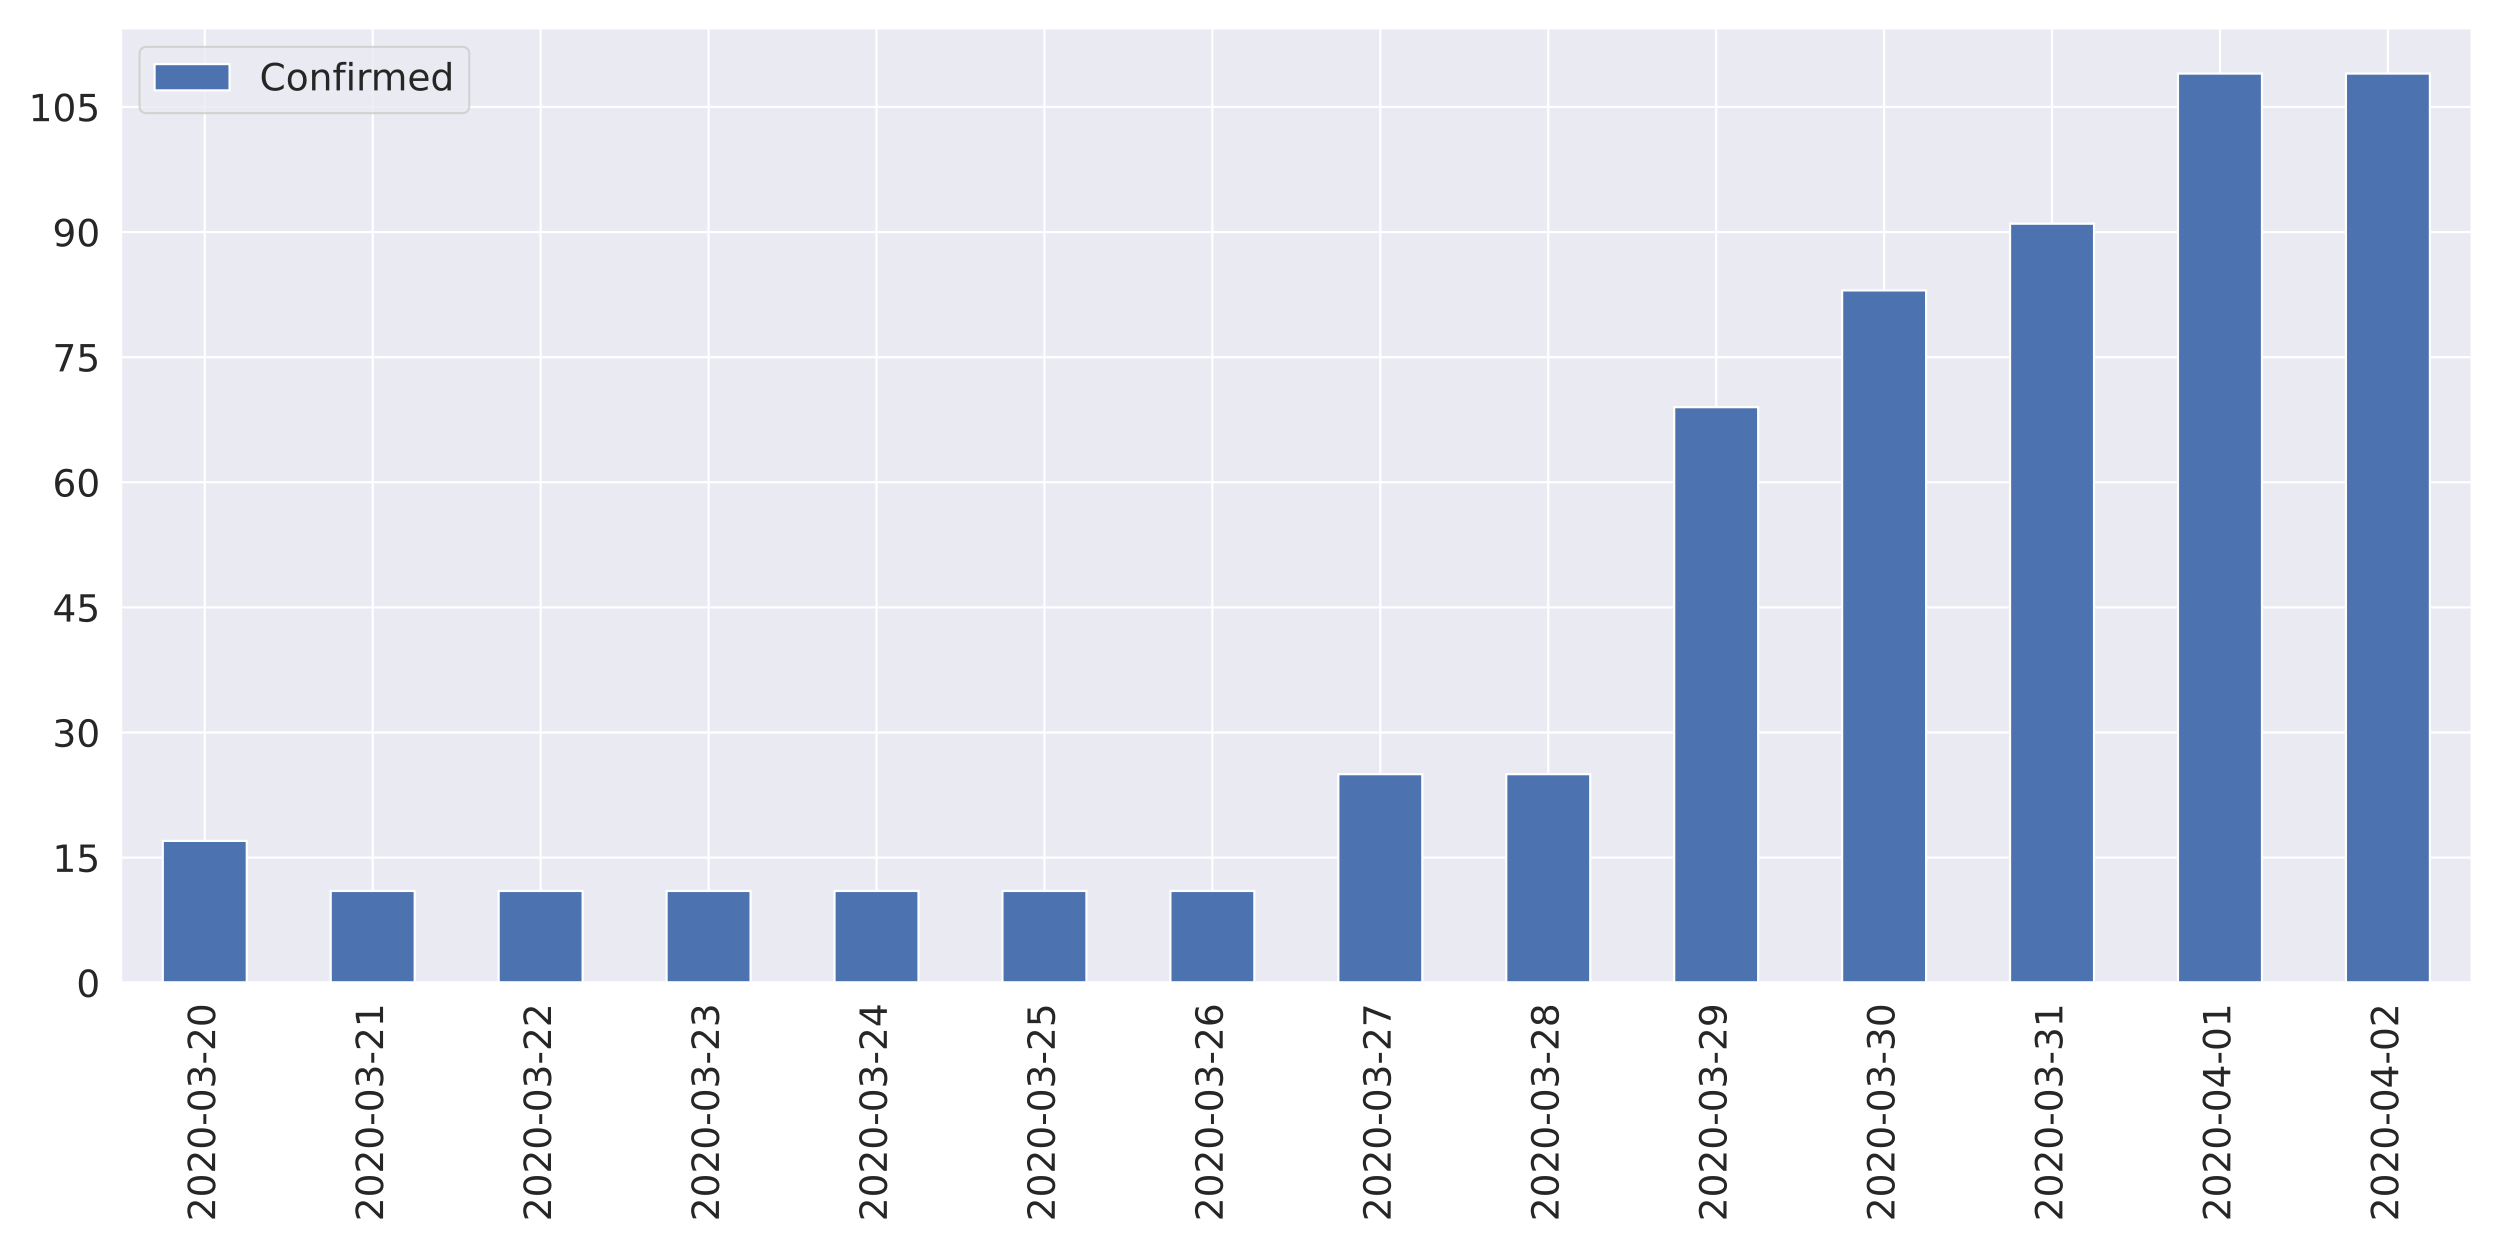
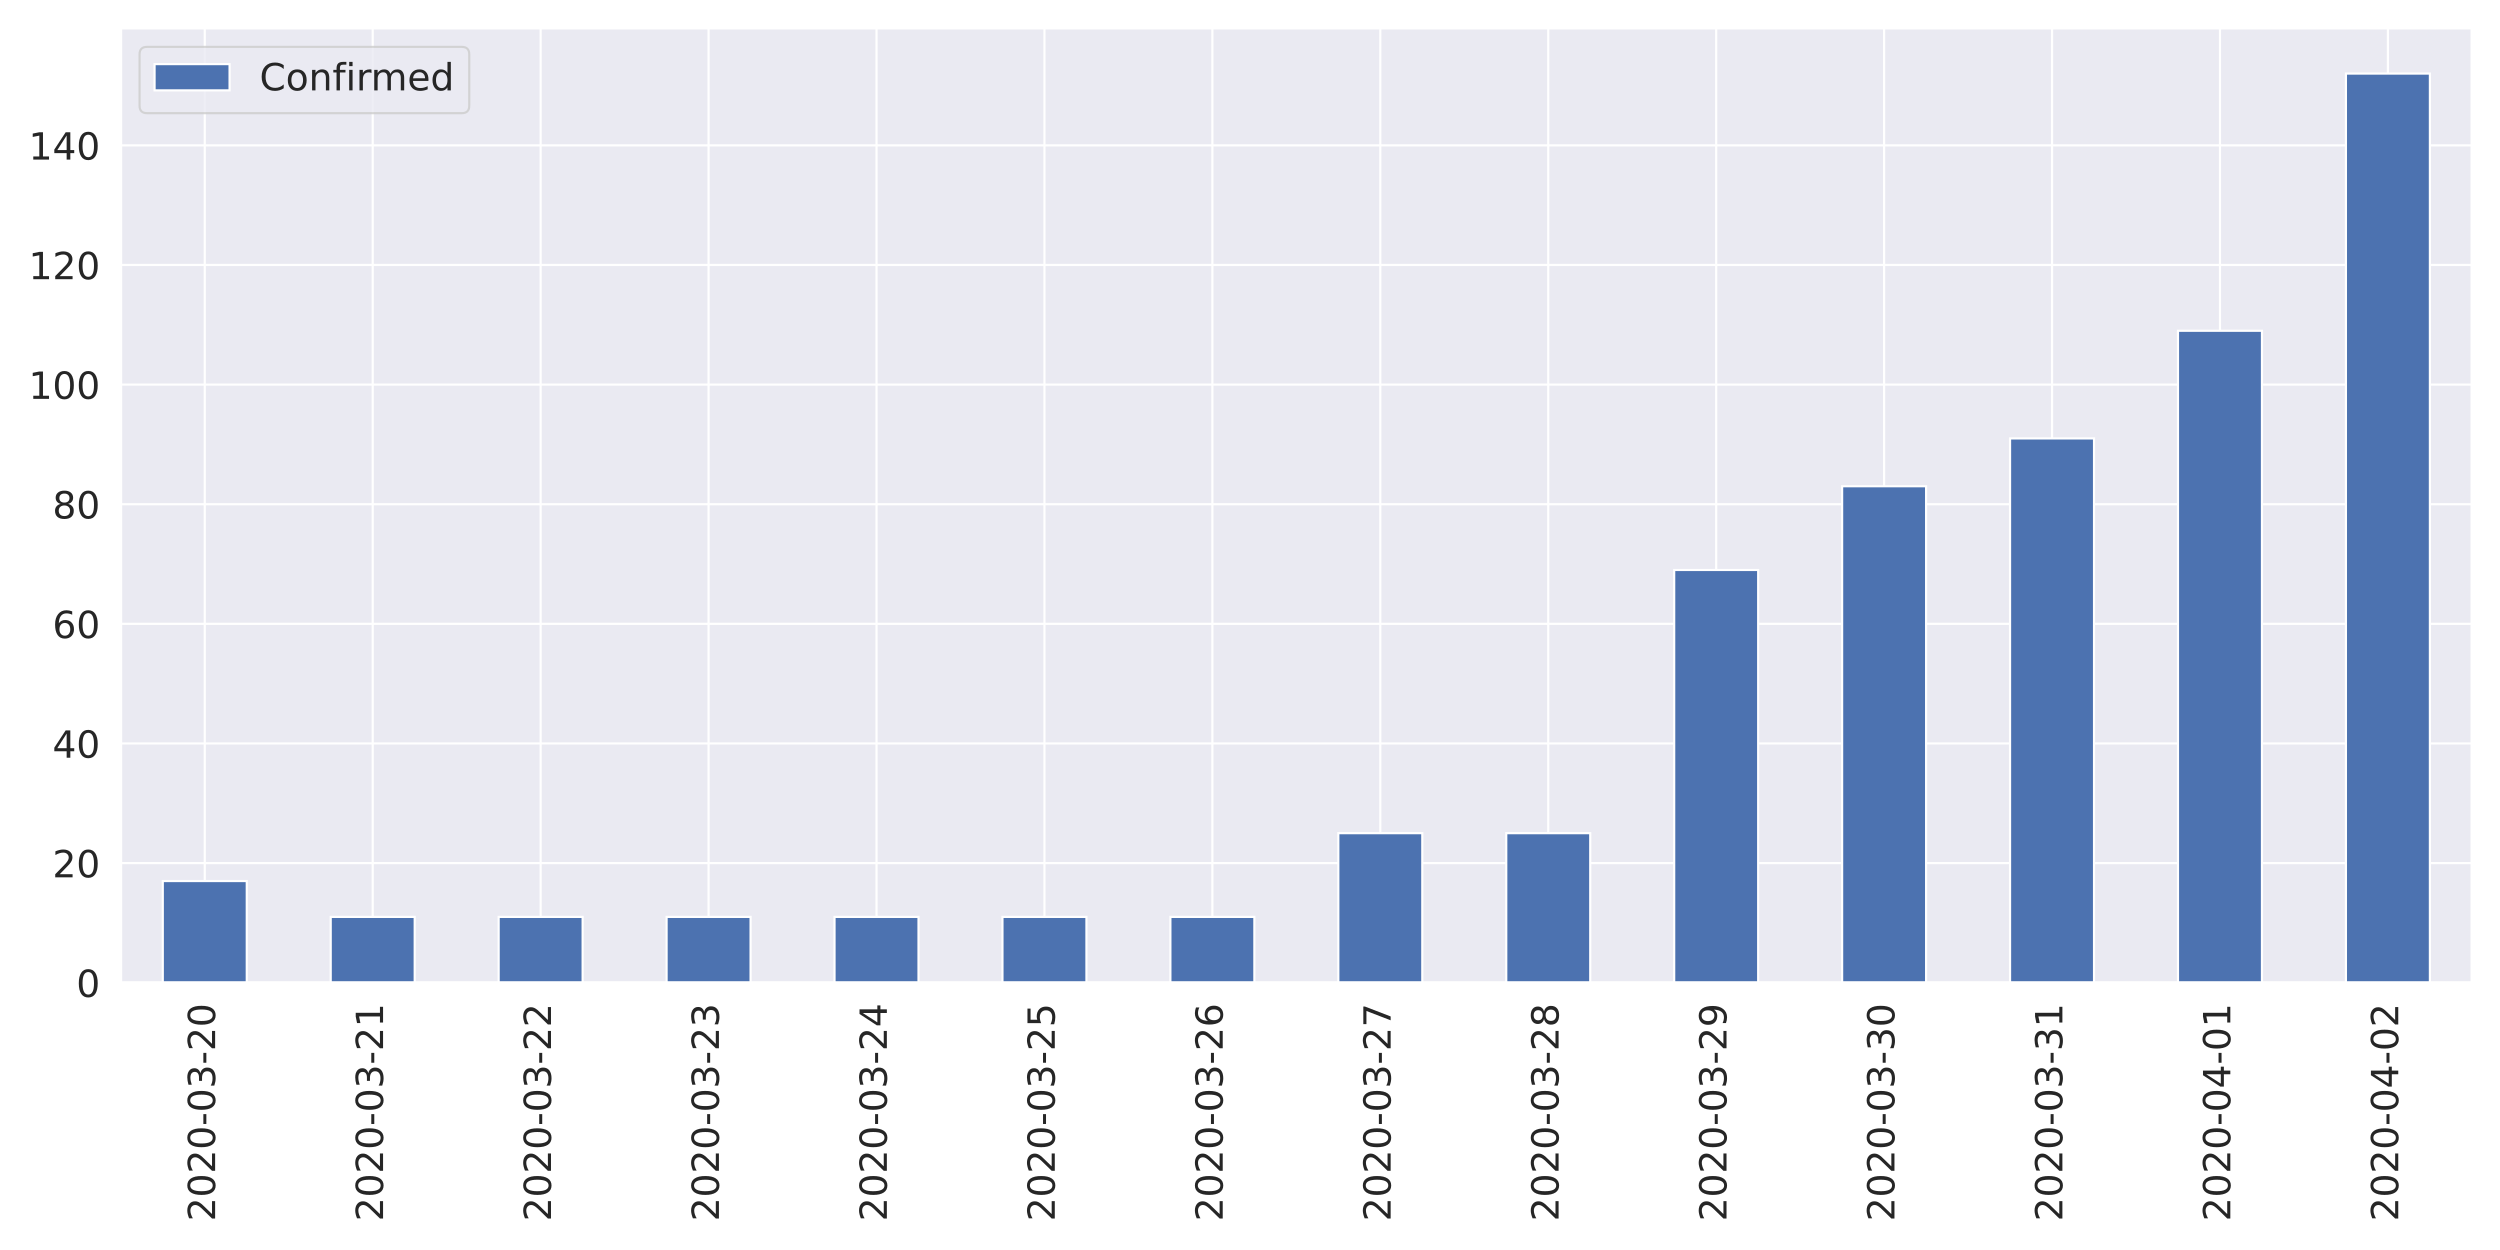
<svg xmlns="http://www.w3.org/2000/svg" xmlns:xlink="http://www.w3.org/1999/xlink" height="576pt" version="1.1" viewBox="0 0 1152 576" width="1152pt">
  <defs>
    <style type="text/css">
*{stroke-linecap:butt;stroke-linejoin:round;}
  </style>
  </defs>
  <g id="figure_1">
    <g id="patch_1">
      <path d="M 0 576  L 1152 576  L 1152 0  L 0 0  z " style="fill:#ffffff;" />
    </g>
    <g id="axes_1">
      <g id="patch_2">
        <path d="M 55.67 452.83  L 1139.04 452.83  L 1139.04 12.96  L 55.67 12.96  z " style="fill:#eaeaf2;" />
      </g>
      <g id="matplotlib.axis_1">
        <g id="xtick_1">
          <g id="line2d_1">
            <path clip-path="url(#p32ae984a57)" d="M 94.362 452.83  L 94.362 12.96  " style="fill:none;stroke:#ffffff;stroke-linecap:round;" />
          </g>
          <g id="text_1">
            <defs>
              <path d="M 19.188 8.297  L 53.609 8.297  L 53.609 0  L 7.328 0  L 7.328 8.297  Q 12.938 14.109 22.625 23.891  Q 32.328 33.688 34.812 36.531  Q 39.547 41.844 41.422 45.531  Q 43.312 49.219 43.312 52.781  Q 43.312 58.594 39.234 62.25  Q 35.156 65.922 28.609 65.922  Q 23.969 65.922 18.812 64.312  Q 13.672 62.703 7.812 59.422  L 7.812 69.391  Q 13.766 71.781 18.938 73  Q 24.125 74.219 28.422 74.219  Q 39.75 74.219 46.484 68.547  Q 53.219 62.891 53.219 53.422  Q 53.219 48.922 51.531 44.891  Q 49.859 40.875 45.406 35.406  Q 44.188 33.984 37.641 27.219  Q 31.109 20.453 19.188 8.297  z " id="DejaVuSans-50" />
              <path d="M 31.781 66.406  Q 24.172 66.406 20.328 58.906  Q 16.5 51.422 16.5 36.375  Q 16.5 21.391 20.328 13.891  Q 24.172 6.391 31.781 6.391  Q 39.453 6.391 43.281 13.891  Q 47.125 21.391 47.125 36.375  Q 47.125 51.422 43.281 58.906  Q 39.453 66.406 31.781 66.406  z M 31.781 74.219  Q 44.047 74.219 50.516 64.516  Q 56.984 54.828 56.984 36.375  Q 56.984 17.969 50.516 8.266  Q 44.047 -1.422 31.781 -1.422  Q 19.531 -1.422 13.062 8.266  Q 6.594 17.969 6.594 36.375  Q 6.594 54.828 13.062 64.516  Q 19.531 74.219 31.781 74.219  z " id="DejaVuSans-48" />
              <path d="M 4.891 31.391  L 31.203 31.391  L 31.203 23.391  L 4.891 23.391  z " id="DejaVuSans-45" />
              <path d="M 40.578 39.312  Q 47.656 37.797 51.625 33  Q 55.609 28.219 55.609 21.188  Q 55.609 10.406 48.188 4.484  Q 40.766 -1.422 27.094 -1.422  Q 22.516 -1.422 17.656 -0.516  Q 12.797 0.391 7.625 2.203  L 7.625 11.719  Q 11.719 9.328 16.594 8.109  Q 21.484 6.891 26.812 6.891  Q 36.078 6.891 40.938 10.547  Q 45.797 14.203 45.797 21.188  Q 45.797 27.641 41.281 31.266  Q 36.766 34.906 28.719 34.906  L 20.219 34.906  L 20.219 43.016  L 29.109 43.016  Q 36.375 43.016 40.234 45.922  Q 44.094 48.828 44.094 54.297  Q 44.094 59.906 40.109 62.906  Q 36.141 65.922 28.719 65.922  Q 24.656 65.922 20.016 65.031  Q 15.375 64.156 9.812 62.312  L 9.812 71.094  Q 15.438 72.656 20.344 73.438  Q 25.25 74.219 29.594 74.219  Q 40.828 74.219 47.359 69.109  Q 53.906 64.016 53.906 55.328  Q 53.906 49.266 50.438 45.094  Q 46.969 40.922 40.578 39.312  z " id="DejaVuSans-51" />
            </defs>
            <g style="fill:#262626;" transform="translate(99.12999 562.7538)rotate(-90)scale(0.1728 -0.1728)">
              <use xlink:href="#DejaVuSans-50" />
              <use x="63.623" xlink:href="#DejaVuSans-48" />
              <use x="127.246" xlink:href="#DejaVuSans-50" />
              <use x="190.869" xlink:href="#DejaVuSans-48" />
              <use x="254.492" xlink:href="#DejaVuSans-45" />
              <use x="290.576" xlink:href="#DejaVuSans-48" />
              <use x="354.199" xlink:href="#DejaVuSans-51" />
              <use x="417.822" xlink:href="#DejaVuSans-45" />
              <use x="453.906" xlink:href="#DejaVuSans-50" />
              <use x="517.529" xlink:href="#DejaVuSans-48" />
            </g>
          </g>
        </g>
        <g id="xtick_2">
          <g id="line2d_2">
            <path clip-path="url(#p32ae984a57)" d="M 171.745 452.83  L 171.745 12.96  " style="fill:none;stroke:#ffffff;stroke-linecap:round;" />
          </g>
          <g id="text_2">
            <defs>
              <path d="M 12.406 8.297  L 28.516 8.297  L 28.516 63.922  L 10.984 60.406  L 10.984 69.391  L 28.422 72.906  L 38.281 72.906  L 38.281 8.297  L 54.391 8.297  L 54.391 0  L 12.406 0  z " id="DejaVuSans-49" />
            </defs>
            <g style="fill:#262626;" transform="translate(176.5136 562.7538)rotate(-90)scale(0.1728 -0.1728)">
              <use xlink:href="#DejaVuSans-50" />
              <use x="63.623" xlink:href="#DejaVuSans-48" />
              <use x="127.246" xlink:href="#DejaVuSans-50" />
              <use x="190.869" xlink:href="#DejaVuSans-48" />
              <use x="254.492" xlink:href="#DejaVuSans-45" />
              <use x="290.576" xlink:href="#DejaVuSans-48" />
              <use x="354.199" xlink:href="#DejaVuSans-51" />
              <use x="417.822" xlink:href="#DejaVuSans-45" />
              <use x="453.906" xlink:href="#DejaVuSans-50" />
              <use x="517.529" xlink:href="#DejaVuSans-49" />
            </g>
          </g>
        </g>
        <g id="xtick_3">
          <g id="line2d_3">
            <path clip-path="url(#p32ae984a57)" d="M 249.129 452.83  L 249.129 12.96  " style="fill:none;stroke:#ffffff;stroke-linecap:round;" />
          </g>
          <g id="text_3">
            <g style="fill:#262626;" transform="translate(253.8971 562.7538)rotate(-90)scale(0.1728 -0.1728)">
              <use xlink:href="#DejaVuSans-50" />
              <use x="63.623" xlink:href="#DejaVuSans-48" />
              <use x="127.246" xlink:href="#DejaVuSans-50" />
              <use x="190.869" xlink:href="#DejaVuSans-48" />
              <use x="254.492" xlink:href="#DejaVuSans-45" />
              <use x="290.576" xlink:href="#DejaVuSans-48" />
              <use x="354.199" xlink:href="#DejaVuSans-51" />
              <use x="417.822" xlink:href="#DejaVuSans-45" />
              <use x="453.906" xlink:href="#DejaVuSans-50" />
              <use x="517.529" xlink:href="#DejaVuSans-50" />
            </g>
          </g>
        </g>
        <g id="xtick_4">
          <g id="line2d_4">
            <path clip-path="url(#p32ae984a57)" d="M 326.512 452.83  L 326.512 12.96  " style="fill:none;stroke:#ffffff;stroke-linecap:round;" />
          </g>
          <g id="text_4">
            <g style="fill:#262626;" transform="translate(331.2807 562.7538)rotate(-90)scale(0.1728 -0.1728)">
              <use xlink:href="#DejaVuSans-50" />
              <use x="63.623" xlink:href="#DejaVuSans-48" />
              <use x="127.246" xlink:href="#DejaVuSans-50" />
              <use x="190.869" xlink:href="#DejaVuSans-48" />
              <use x="254.492" xlink:href="#DejaVuSans-45" />
              <use x="290.576" xlink:href="#DejaVuSans-48" />
              <use x="354.199" xlink:href="#DejaVuSans-51" />
              <use x="417.822" xlink:href="#DejaVuSans-45" />
              <use x="453.906" xlink:href="#DejaVuSans-50" />
              <use x="517.529" xlink:href="#DejaVuSans-51" />
            </g>
          </g>
        </g>
        <g id="xtick_5">
          <g id="line2d_5">
            <path clip-path="url(#p32ae984a57)" d="M 403.896 452.83  L 403.896 12.96  " style="fill:none;stroke:#ffffff;stroke-linecap:round;" />
          </g>
          <g id="text_5">
            <defs>
              <path d="M 37.797 64.312  L 12.891 25.391  L 37.797 25.391  z M 35.203 72.906  L 47.609 72.906  L 47.609 25.391  L 58.016 25.391  L 58.016 17.188  L 47.609 17.188  L 47.609 0  L 37.797 0  L 37.797 17.188  L 4.891 17.188  L 4.891 26.703  z " id="DejaVuSans-52" />
            </defs>
            <g style="fill:#262626;" transform="translate(408.6643 562.7538)rotate(-90)scale(0.1728 -0.1728)">
              <use xlink:href="#DejaVuSans-50" />
              <use x="63.623" xlink:href="#DejaVuSans-48" />
              <use x="127.246" xlink:href="#DejaVuSans-50" />
              <use x="190.869" xlink:href="#DejaVuSans-48" />
              <use x="254.492" xlink:href="#DejaVuSans-45" />
              <use x="290.576" xlink:href="#DejaVuSans-48" />
              <use x="354.199" xlink:href="#DejaVuSans-51" />
              <use x="417.822" xlink:href="#DejaVuSans-45" />
              <use x="453.906" xlink:href="#DejaVuSans-50" />
              <use x="517.529" xlink:href="#DejaVuSans-52" />
            </g>
          </g>
        </g>
        <g id="xtick_6">
          <g id="line2d_6">
            <path clip-path="url(#p32ae984a57)" d="M 481.28 452.83  L 481.28 12.96  " style="fill:none;stroke:#ffffff;stroke-linecap:round;" />
          </g>
          <g id="text_6">
            <defs>
              <path d="M 10.797 72.906  L 49.516 72.906  L 49.516 64.594  L 19.828 64.594  L 19.828 46.734  Q 21.969 47.469 24.109 47.828  Q 26.266 48.188 28.422 48.188  Q 40.625 48.188 47.75 41.5  Q 54.891 34.812 54.891 23.391  Q 54.891 11.625 47.562 5.094  Q 40.234 -1.422 26.906 -1.422  Q 22.312 -1.422 17.547 -0.641  Q 12.797 0.141 7.719 1.703  L 7.719 11.625  Q 12.109 9.234 16.797 8.062  Q 21.484 6.891 26.703 6.891  Q 35.156 6.891 40.078 11.328  Q 45.016 15.766 45.016 23.391  Q 45.016 31 40.078 35.438  Q 35.156 39.891 26.703 39.891  Q 22.75 39.891 18.812 39.016  Q 14.891 38.141 10.797 36.281  z " id="DejaVuSans-53" />
            </defs>
            <g style="fill:#262626;" transform="translate(486.0478 562.7538)rotate(-90)scale(0.1728 -0.1728)">
              <use xlink:href="#DejaVuSans-50" />
              <use x="63.623" xlink:href="#DejaVuSans-48" />
              <use x="127.246" xlink:href="#DejaVuSans-50" />
              <use x="190.869" xlink:href="#DejaVuSans-48" />
              <use x="254.492" xlink:href="#DejaVuSans-45" />
              <use x="290.576" xlink:href="#DejaVuSans-48" />
              <use x="354.199" xlink:href="#DejaVuSans-51" />
              <use x="417.822" xlink:href="#DejaVuSans-45" />
              <use x="453.906" xlink:href="#DejaVuSans-50" />
              <use x="517.529" xlink:href="#DejaVuSans-53" />
            </g>
          </g>
        </g>
        <g id="xtick_7">
          <g id="line2d_7">
            <path clip-path="url(#p32ae984a57)" d="M 558.663 452.83  L 558.663 12.96  " style="fill:none;stroke:#ffffff;stroke-linecap:round;" />
          </g>
          <g id="text_7">
            <defs>
              <path d="M 33.016 40.375  Q 26.375 40.375 22.484 35.828  Q 18.609 31.297 18.609 23.391  Q 18.609 15.531 22.484 10.953  Q 26.375 6.391 33.016 6.391  Q 39.656 6.391 43.531 10.953  Q 47.406 15.531 47.406 23.391  Q 47.406 31.297 43.531 35.828  Q 39.656 40.375 33.016 40.375  z M 52.594 71.297  L 52.594 62.312  Q 48.875 64.062 45.094 64.984  Q 41.312 65.922 37.594 65.922  Q 27.828 65.922 22.672 59.328  Q 17.531 52.734 16.797 39.406  Q 19.672 43.656 24.016 45.922  Q 28.375 48.188 33.594 48.188  Q 44.578 48.188 50.953 41.516  Q 57.328 34.859 57.328 23.391  Q 57.328 12.156 50.688 5.359  Q 44.047 -1.422 33.016 -1.422  Q 20.359 -1.422 13.672 8.266  Q 6.984 17.969 6.984 36.375  Q 6.984 53.656 15.188 63.938  Q 23.391 74.219 37.203 74.219  Q 40.922 74.219 44.703 73.484  Q 48.484 72.75 52.594 71.297  z " id="DejaVuSans-54" />
            </defs>
            <g style="fill:#262626;" transform="translate(563.4314 562.7538)rotate(-90)scale(0.1728 -0.1728)">
              <use xlink:href="#DejaVuSans-50" />
              <use x="63.623" xlink:href="#DejaVuSans-48" />
              <use x="127.246" xlink:href="#DejaVuSans-50" />
              <use x="190.869" xlink:href="#DejaVuSans-48" />
              <use x="254.492" xlink:href="#DejaVuSans-45" />
              <use x="290.576" xlink:href="#DejaVuSans-48" />
              <use x="354.199" xlink:href="#DejaVuSans-51" />
              <use x="417.822" xlink:href="#DejaVuSans-45" />
              <use x="453.906" xlink:href="#DejaVuSans-50" />
              <use x="517.529" xlink:href="#DejaVuSans-54" />
            </g>
          </g>
        </g>
        <g id="xtick_8">
          <g id="line2d_8">
            <path clip-path="url(#p32ae984a57)" d="M 636.047 452.83  L 636.047 12.96  " style="fill:none;stroke:#ffffff;stroke-linecap:round;" />
          </g>
          <g id="text_8">
            <defs>
              <path d="M 8.203 72.906  L 55.078 72.906  L 55.078 68.703  L 28.609 0  L 18.312 0  L 43.219 64.594  L 8.203 64.594  z " id="DejaVuSans-55" />
            </defs>
            <g style="fill:#262626;" transform="translate(640.815 562.7538)rotate(-90)scale(0.1728 -0.1728)">
              <use xlink:href="#DejaVuSans-50" />
              <use x="63.623" xlink:href="#DejaVuSans-48" />
              <use x="127.246" xlink:href="#DejaVuSans-50" />
              <use x="190.869" xlink:href="#DejaVuSans-48" />
              <use x="254.492" xlink:href="#DejaVuSans-45" />
              <use x="290.576" xlink:href="#DejaVuSans-48" />
              <use x="354.199" xlink:href="#DejaVuSans-51" />
              <use x="417.822" xlink:href="#DejaVuSans-45" />
              <use x="453.906" xlink:href="#DejaVuSans-50" />
              <use x="517.529" xlink:href="#DejaVuSans-55" />
            </g>
          </g>
        </g>
        <g id="xtick_9">
          <g id="line2d_9">
            <path clip-path="url(#p32ae984a57)" d="M 713.43 452.83  L 713.43 12.96  " style="fill:none;stroke:#ffffff;stroke-linecap:round;" />
          </g>
          <g id="text_9">
            <defs>
              <path d="M 31.781 34.625  Q 24.75 34.625 20.719 30.859  Q 16.703 27.094 16.703 20.516  Q 16.703 13.922 20.719 10.156  Q 24.75 6.391 31.781 6.391  Q 38.812 6.391 42.859 10.172  Q 46.922 13.969 46.922 20.516  Q 46.922 27.094 42.891 30.859  Q 38.875 34.625 31.781 34.625  z M 21.922 38.812  Q 15.578 40.375 12.031 44.719  Q 8.5 49.078 8.5 55.328  Q 8.5 64.062 14.719 69.141  Q 20.953 74.219 31.781 74.219  Q 42.672 74.219 48.875 69.141  Q 55.078 64.062 55.078 55.328  Q 55.078 49.078 51.531 44.719  Q 48 40.375 41.703 38.812  Q 48.828 37.156 52.797 32.312  Q 56.781 27.484 56.781 20.516  Q 56.781 9.906 50.312 4.234  Q 43.844 -1.422 31.781 -1.422  Q 19.734 -1.422 13.25 4.234  Q 6.781 9.906 6.781 20.516  Q 6.781 27.484 10.781 32.312  Q 14.797 37.156 21.922 38.812  z M 18.312 54.391  Q 18.312 48.734 21.844 45.562  Q 25.391 42.391 31.781 42.391  Q 38.141 42.391 41.719 45.562  Q 45.312 48.734 45.312 54.391  Q 45.312 60.062 41.719 63.234  Q 38.141 66.406 31.781 66.406  Q 25.391 66.406 21.844 63.234  Q 18.312 60.062 18.312 54.391  z " id="DejaVuSans-56" />
            </defs>
            <g style="fill:#262626;" transform="translate(718.1986 562.7538)rotate(-90)scale(0.1728 -0.1728)">
              <use xlink:href="#DejaVuSans-50" />
              <use x="63.623" xlink:href="#DejaVuSans-48" />
              <use x="127.246" xlink:href="#DejaVuSans-50" />
              <use x="190.869" xlink:href="#DejaVuSans-48" />
              <use x="254.492" xlink:href="#DejaVuSans-45" />
              <use x="290.576" xlink:href="#DejaVuSans-48" />
              <use x="354.199" xlink:href="#DejaVuSans-51" />
              <use x="417.822" xlink:href="#DejaVuSans-45" />
              <use x="453.906" xlink:href="#DejaVuSans-50" />
              <use x="517.529" xlink:href="#DejaVuSans-56" />
            </g>
          </g>
        </g>
        <g id="xtick_10">
          <g id="line2d_10">
            <path clip-path="url(#p32ae984a57)" d="M 790.814 452.83  L 790.814 12.96  " style="fill:none;stroke:#ffffff;stroke-linecap:round;" />
          </g>
          <g id="text_10">
            <defs>
              <path d="M 10.984 1.516  L 10.984 10.5  Q 14.703 8.734 18.5 7.812  Q 22.312 6.891 25.984 6.891  Q 35.75 6.891 40.891 13.453  Q 46.047 20.016 46.781 33.406  Q 43.953 29.203 39.594 26.953  Q 35.25 24.703 29.984 24.703  Q 19.047 24.703 12.672 31.312  Q 6.297 37.938 6.297 49.422  Q 6.297 60.641 12.938 67.422  Q 19.578 74.219 30.609 74.219  Q 43.266 74.219 49.922 64.516  Q 56.594 54.828 56.594 36.375  Q 56.594 19.141 48.406 8.859  Q 40.234 -1.422 26.422 -1.422  Q 22.703 -1.422 18.891 -0.688  Q 15.094 0.047 10.984 1.516  z M 30.609 32.422  Q 37.25 32.422 41.125 36.953  Q 45.016 41.5 45.016 49.422  Q 45.016 57.281 41.125 61.844  Q 37.25 66.406 30.609 66.406  Q 23.969 66.406 20.094 61.844  Q 16.219 57.281 16.219 49.422  Q 16.219 41.5 20.094 36.953  Q 23.969 32.422 30.609 32.422  z " id="DejaVuSans-57" />
            </defs>
            <g style="fill:#262626;" transform="translate(795.5821 562.7538)rotate(-90)scale(0.1728 -0.1728)">
              <use xlink:href="#DejaVuSans-50" />
              <use x="63.623" xlink:href="#DejaVuSans-48" />
              <use x="127.246" xlink:href="#DejaVuSans-50" />
              <use x="190.869" xlink:href="#DejaVuSans-48" />
              <use x="254.492" xlink:href="#DejaVuSans-45" />
              <use x="290.576" xlink:href="#DejaVuSans-48" />
              <use x="354.199" xlink:href="#DejaVuSans-51" />
              <use x="417.822" xlink:href="#DejaVuSans-45" />
              <use x="453.906" xlink:href="#DejaVuSans-50" />
              <use x="517.529" xlink:href="#DejaVuSans-57" />
            </g>
          </g>
        </g>
        <g id="xtick_11">
          <g id="line2d_11">
            <path clip-path="url(#p32ae984a57)" d="M 868.197 452.83  L 868.197 12.96  " style="fill:none;stroke:#ffffff;stroke-linecap:round;" />
          </g>
          <g id="text_11">
            <g style="fill:#262626;" transform="translate(872.9657 562.7538)rotate(-90)scale(0.1728 -0.1728)">
              <use xlink:href="#DejaVuSans-50" />
              <use x="63.623" xlink:href="#DejaVuSans-48" />
              <use x="127.246" xlink:href="#DejaVuSans-50" />
              <use x="190.869" xlink:href="#DejaVuSans-48" />
              <use x="254.492" xlink:href="#DejaVuSans-45" />
              <use x="290.576" xlink:href="#DejaVuSans-48" />
              <use x="354.199" xlink:href="#DejaVuSans-51" />
              <use x="417.822" xlink:href="#DejaVuSans-45" />
              <use x="453.906" xlink:href="#DejaVuSans-51" />
              <use x="517.529" xlink:href="#DejaVuSans-48" />
            </g>
          </g>
        </g>
        <g id="xtick_12">
          <g id="line2d_12">
            <path clip-path="url(#p32ae984a57)" d="M 945.581 452.83  L 945.581 12.96  " style="fill:none;stroke:#ffffff;stroke-linecap:round;" />
          </g>
          <g id="text_12">
            <g style="fill:#262626;" transform="translate(950.3493 562.7538)rotate(-90)scale(0.1728 -0.1728)">
              <use xlink:href="#DejaVuSans-50" />
              <use x="63.623" xlink:href="#DejaVuSans-48" />
              <use x="127.246" xlink:href="#DejaVuSans-50" />
              <use x="190.869" xlink:href="#DejaVuSans-48" />
              <use x="254.492" xlink:href="#DejaVuSans-45" />
              <use x="290.576" xlink:href="#DejaVuSans-48" />
              <use x="354.199" xlink:href="#DejaVuSans-51" />
              <use x="417.822" xlink:href="#DejaVuSans-45" />
              <use x="453.906" xlink:href="#DejaVuSans-51" />
              <use x="517.529" xlink:href="#DejaVuSans-49" />
            </g>
          </g>
        </g>
        <g id="xtick_13">
          <g id="line2d_13">
            <path clip-path="url(#p32ae984a57)" d="M 1022.965 452.83  L 1022.965 12.96  " style="fill:none;stroke:#ffffff;stroke-linecap:round;" />
          </g>
          <g id="text_13">
            <g style="fill:#262626;" transform="translate(1027.733 562.7538)rotate(-90)scale(0.1728 -0.1728)">
              <use xlink:href="#DejaVuSans-50" />
              <use x="63.623" xlink:href="#DejaVuSans-48" />
              <use x="127.246" xlink:href="#DejaVuSans-50" />
              <use x="190.869" xlink:href="#DejaVuSans-48" />
              <use x="254.492" xlink:href="#DejaVuSans-45" />
              <use x="290.576" xlink:href="#DejaVuSans-48" />
              <use x="354.199" xlink:href="#DejaVuSans-52" />
              <use x="417.822" xlink:href="#DejaVuSans-45" />
              <use x="453.906" xlink:href="#DejaVuSans-48" />
              <use x="517.529" xlink:href="#DejaVuSans-49" />
            </g>
          </g>
        </g>
        <g id="xtick_14">
          <g id="line2d_14">
            <path clip-path="url(#p32ae984a57)" d="M 1100.348 452.83  L 1100.348 12.96  " style="fill:none;stroke:#ffffff;stroke-linecap:round;" />
          </g>
          <g id="text_14">
            <g style="fill:#262626;" transform="translate(1105.116 562.7538)rotate(-90)scale(0.1728 -0.1728)">
              <use xlink:href="#DejaVuSans-50" />
              <use x="63.623" xlink:href="#DejaVuSans-48" />
              <use x="127.246" xlink:href="#DejaVuSans-50" />
              <use x="190.869" xlink:href="#DejaVuSans-48" />
              <use x="254.492" xlink:href="#DejaVuSans-45" />
              <use x="290.576" xlink:href="#DejaVuSans-48" />
              <use x="354.199" xlink:href="#DejaVuSans-52" />
              <use x="417.822" xlink:href="#DejaVuSans-45" />
              <use x="453.906" xlink:href="#DejaVuSans-48" />
              <use x="517.529" xlink:href="#DejaVuSans-50" />
            </g>
          </g>
        </g>
      </g>
      <g id="matplotlib.axis_2">
        <g id="ytick_1">
          <g id="line2d_15">
            <path clip-path="url(#p32ae984a57)" d="M 55.67 452.83  L 1139.04 452.83  " style="fill:none;stroke:#ffffff;stroke-linecap:round;" />
          </g>
          <g id="text_15">
            <g style="fill:#262626;" transform="translate(35.1756 459.3951)scale(0.1728 -0.1728)">
              <use xlink:href="#DejaVuSans-48" />
            </g>
          </g>
        </g>
        <g id="ytick_2">
          <g id="line2d_16">
-             <path clip-path="url(#p32ae984a57)" d="M 55.67 395.18  L 1139.04 395.18  " style="fill:none;stroke:#ffffff;stroke-linecap:round;" />
+             <path clip-path="url(#p32ae984a57)" d="M 55.67 397.708  L 1139.04 397.708  " style="fill:none;stroke:#ffffff;stroke-linecap:round;" />
          </g>
          <g id="text_16">
-             <g style="fill:#262626;" transform="translate(24.1812 401.745)scale(0.1728 -0.1728)">
-               <use xlink:href="#DejaVuSans-49" />
-               <use x="63.623" xlink:href="#DejaVuSans-53" />
+             <g style="fill:#262626;" transform="translate(24.1812 404.2735)scale(0.1728 -0.1728)">
+               <use xlink:href="#DejaVuSans-50" />
+               <use x="63.623" xlink:href="#DejaVuSans-48" />
            </g>
          </g>
        </g>
        <g id="ytick_3">
          <g id="line2d_17">
-             <path clip-path="url(#p32ae984a57)" d="M 55.67 337.53  L 1139.04 337.53  " style="fill:none;stroke:#ffffff;stroke-linecap:round;" />
+             <path clip-path="url(#p32ae984a57)" d="M 55.67 342.587  L 1139.04 342.587  " style="fill:none;stroke:#ffffff;stroke-linecap:round;" />
          </g>
          <g id="text_17">
-             <g style="fill:#262626;" transform="translate(24.1812 344.0949)scale(0.1728 -0.1728)">
-               <use xlink:href="#DejaVuSans-51" />
+             <g style="fill:#262626;" transform="translate(24.1812 349.1519)scale(0.1728 -0.1728)">
+               <use xlink:href="#DejaVuSans-52" />
              <use x="63.623" xlink:href="#DejaVuSans-48" />
            </g>
          </g>
        </g>
        <g id="ytick_4">
          <g id="line2d_18">
-             <path clip-path="url(#p32ae984a57)" d="M 55.67 279.88  L 1139.04 279.88  " style="fill:none;stroke:#ffffff;stroke-linecap:round;" />
+             <path clip-path="url(#p32ae984a57)" d="M 55.67 287.465  L 1139.04 287.465  " style="fill:none;stroke:#ffffff;stroke-linecap:round;" />
          </g>
          <g id="text_18">
-             <g style="fill:#262626;" transform="translate(24.1812 286.4449)scale(0.1728 -0.1728)">
-               <use xlink:href="#DejaVuSans-52" />
-               <use x="63.623" xlink:href="#DejaVuSans-53" />
+             <g style="fill:#262626;" transform="translate(24.1812 294.0304)scale(0.1728 -0.1728)">
+               <use xlink:href="#DejaVuSans-54" />
+               <use x="63.623" xlink:href="#DejaVuSans-48" />
            </g>
          </g>
        </g>
        <g id="ytick_5">
          <g id="line2d_19">
-             <path clip-path="url(#p32ae984a57)" d="M 55.67 222.23  L 1139.04 222.23  " style="fill:none;stroke:#ffffff;stroke-linecap:round;" />
+             <path clip-path="url(#p32ae984a57)" d="M 55.67 232.344  L 1139.04 232.344  " style="fill:none;stroke:#ffffff;stroke-linecap:round;" />
          </g>
          <g id="text_19">
-             <g style="fill:#262626;" transform="translate(24.1812 228.7948)scale(0.1728 -0.1728)">
-               <use xlink:href="#DejaVuSans-54" />
+             <g style="fill:#262626;" transform="translate(24.1812 238.9088)scale(0.1728 -0.1728)">
+               <use xlink:href="#DejaVuSans-56" />
              <use x="63.623" xlink:href="#DejaVuSans-48" />
            </g>
          </g>
        </g>
        <g id="ytick_6">
          <g id="line2d_20">
-             <path clip-path="url(#p32ae984a57)" d="M 55.67 164.58  L 1139.04 164.58  " style="fill:none;stroke:#ffffff;stroke-linecap:round;" />
+             <path clip-path="url(#p32ae984a57)" d="M 55.67 177.222  L 1139.04 177.222  " style="fill:none;stroke:#ffffff;stroke-linecap:round;" />
          </g>
          <g id="text_20">
-             <g style="fill:#262626;" transform="translate(24.1812 171.1447)scale(0.1728 -0.1728)">
-               <use xlink:href="#DejaVuSans-55" />
-               <use x="63.623" xlink:href="#DejaVuSans-53" />
+             <g style="fill:#262626;" transform="translate(13.1868 183.7873)scale(0.1728 -0.1728)">
+               <use xlink:href="#DejaVuSans-49" />
+               <use x="63.623" xlink:href="#DejaVuSans-48" />
+               <use x="127.246" xlink:href="#DejaVuSans-48" />
            </g>
          </g>
        </g>
        <g id="ytick_7">
          <g id="line2d_21">
-             <path clip-path="url(#p32ae984a57)" d="M 55.67 106.93  L 1139.04 106.93  " style="fill:none;stroke:#ffffff;stroke-linecap:round;" />
+             <path clip-path="url(#p32ae984a57)" d="M 55.67 122.101  L 1139.04 122.101  " style="fill:none;stroke:#ffffff;stroke-linecap:round;" />
          </g>
          <g id="text_21">
-             <g style="fill:#262626;" transform="translate(24.1812 113.4947)scale(0.1728 -0.1728)">
-               <use xlink:href="#DejaVuSans-57" />
-               <use x="63.623" xlink:href="#DejaVuSans-48" />
+             <g style="fill:#262626;" transform="translate(13.1868 128.6657)scale(0.1728 -0.1728)">
+               <use xlink:href="#DejaVuSans-49" />
+               <use x="63.623" xlink:href="#DejaVuSans-50" />
+               <use x="127.246" xlink:href="#DejaVuSans-48" />
            </g>
          </g>
        </g>
        <g id="ytick_8">
          <g id="line2d_22">
-             <path clip-path="url(#p32ae984a57)" d="M 55.67 49.28  L 1139.04 49.28  " style="fill:none;stroke:#ffffff;stroke-linecap:round;" />
+             <path clip-path="url(#p32ae984a57)" d="M 55.67 66.979  L 1139.04 66.979  " style="fill:none;stroke:#ffffff;stroke-linecap:round;" />
          </g>
          <g id="text_22">
-             <g style="fill:#262626;" transform="translate(13.1868 55.84459)scale(0.1728 -0.1728)">
+             <g style="fill:#262626;" transform="translate(13.1868 73.54417)scale(0.1728 -0.1728)">
              <use xlink:href="#DejaVuSans-49" />
-               <use x="63.623" xlink:href="#DejaVuSans-48" />
-               <use x="127.246" xlink:href="#DejaVuSans-53" />
+               <use x="63.623" xlink:href="#DejaVuSans-52" />
+               <use x="127.246" xlink:href="#DejaVuSans-48" />
            </g>
          </g>
        </g>
      </g>
      <g id="patch_3">
-         <path clip-path="url(#p32ae984a57)" d="M 75.016 452.83  L 113.708 452.83  L 113.708 387.493  L 75.016 387.493  z " style="fill:#4c72b0;stroke:#ffffff;stroke-linejoin:miter;" />
+         <path clip-path="url(#p32ae984a57)" d="M 75.016 452.83  L 113.708 452.83  L 113.708 405.977  L 75.016 405.977  z " style="fill:#4c72b0;stroke:#ffffff;stroke-linejoin:miter;" />
      </g>
      <g id="patch_4">
-         <path clip-path="url(#p32ae984a57)" d="M 152.399 452.83  L 191.091 452.83  L 191.091 410.553  L 152.399 410.553  z " style="fill:#4c72b0;stroke:#ffffff;stroke-linejoin:miter;" />
+         <path clip-path="url(#p32ae984a57)" d="M 152.399 452.83  L 191.091 452.83  L 191.091 422.513  L 152.399 422.513  z " style="fill:#4c72b0;stroke:#ffffff;stroke-linejoin:miter;" />
      </g>
      <g id="patch_5">
-         <path clip-path="url(#p32ae984a57)" d="M 229.783 452.83  L 268.475 452.83  L 268.475 410.553  L 229.783 410.553  z " style="fill:#4c72b0;stroke:#ffffff;stroke-linejoin:miter;" />
+         <path clip-path="url(#p32ae984a57)" d="M 229.783 452.83  L 268.475 452.83  L 268.475 422.513  L 229.783 422.513  z " style="fill:#4c72b0;stroke:#ffffff;stroke-linejoin:miter;" />
      </g>
      <g id="patch_6">
-         <path clip-path="url(#p32ae984a57)" d="M 307.167 452.83  L 345.858 452.83  L 345.858 410.553  L 307.167 410.553  z " style="fill:#4c72b0;stroke:#ffffff;stroke-linejoin:miter;" />
+         <path clip-path="url(#p32ae984a57)" d="M 307.167 452.83  L 345.858 452.83  L 345.858 422.513  L 307.167 422.513  z " style="fill:#4c72b0;stroke:#ffffff;stroke-linejoin:miter;" />
      </g>
      <g id="patch_7">
-         <path clip-path="url(#p32ae984a57)" d="M 384.55 452.83  L 423.242 452.83  L 423.242 410.553  L 384.55 410.553  z " style="fill:#4c72b0;stroke:#ffffff;stroke-linejoin:miter;" />
+         <path clip-path="url(#p32ae984a57)" d="M 384.55 452.83  L 423.242 452.83  L 423.242 422.513  L 384.55 422.513  z " style="fill:#4c72b0;stroke:#ffffff;stroke-linejoin:miter;" />
      </g>
      <g id="patch_8">
-         <path clip-path="url(#p32ae984a57)" d="M 461.934 452.83  L 500.626 452.83  L 500.626 410.553  L 461.934 410.553  z " style="fill:#4c72b0;stroke:#ffffff;stroke-linejoin:miter;" />
+         <path clip-path="url(#p32ae984a57)" d="M 461.934 452.83  L 500.626 452.83  L 500.626 422.513  L 461.934 422.513  z " style="fill:#4c72b0;stroke:#ffffff;stroke-linejoin:miter;" />
      </g>
      <g id="patch_9">
-         <path clip-path="url(#p32ae984a57)" d="M 539.317 452.83  L 578.009 452.83  L 578.009 410.553  L 539.317 410.553  z " style="fill:#4c72b0;stroke:#ffffff;stroke-linejoin:miter;" />
+         <path clip-path="url(#p32ae984a57)" d="M 539.317 452.83  L 578.009 452.83  L 578.009 422.513  L 539.317 422.513  z " style="fill:#4c72b0;stroke:#ffffff;stroke-linejoin:miter;" />
      </g>
      <g id="patch_10">
-         <path clip-path="url(#p32ae984a57)" d="M 616.701 452.83  L 655.393 452.83  L 655.393 356.747  L 616.701 356.747  z " style="fill:#4c72b0;stroke:#ffffff;stroke-linejoin:miter;" />
+         <path clip-path="url(#p32ae984a57)" d="M 616.701 452.83  L 655.393 452.83  L 655.393 383.928  L 616.701 383.928  z " style="fill:#4c72b0;stroke:#ffffff;stroke-linejoin:miter;" />
      </g>
      <g id="patch_11">
-         <path clip-path="url(#p32ae984a57)" d="M 694.084 452.83  L 732.776 452.83  L 732.776 356.747  L 694.084 356.747  z " style="fill:#4c72b0;stroke:#ffffff;stroke-linejoin:miter;" />
+         <path clip-path="url(#p32ae984a57)" d="M 694.084 452.83  L 732.776 452.83  L 732.776 383.928  L 694.084 383.928  z " style="fill:#4c72b0;stroke:#ffffff;stroke-linejoin:miter;" />
      </g>
      <g id="patch_12">
-         <path clip-path="url(#p32ae984a57)" d="M 771.468 452.83  L 810.16 452.83  L 810.16 187.64  L 771.468 187.64  z " style="fill:#4c72b0;stroke:#ffffff;stroke-linejoin:miter;" />
+         <path clip-path="url(#p32ae984a57)" d="M 771.468 452.83  L 810.16 452.83  L 810.16 262.661  L 771.468 262.661  z " style="fill:#4c72b0;stroke:#ffffff;stroke-linejoin:miter;" />
      </g>
      <g id="patch_13">
-         <path clip-path="url(#p32ae984a57)" d="M 848.852 452.83  L 887.543 452.83  L 887.543 133.833  L 848.852 133.833  z " style="fill:#4c72b0;stroke:#ffffff;stroke-linejoin:miter;" />
+         <path clip-path="url(#p32ae984a57)" d="M 848.852 452.83  L 887.543 452.83  L 887.543 224.076  L 848.852 224.076  z " style="fill:#4c72b0;stroke:#ffffff;stroke-linejoin:miter;" />
      </g>
      <g id="patch_14">
-         <path clip-path="url(#p32ae984a57)" d="M 926.235 452.83  L 964.927 452.83  L 964.927 103.086  L 926.235 103.086  z " style="fill:#4c72b0;stroke:#ffffff;stroke-linejoin:miter;" />
+         <path clip-path="url(#p32ae984a57)" d="M 926.235 452.83  L 964.927 452.83  L 964.927 202.027  L 926.235 202.027  z " style="fill:#4c72b0;stroke:#ffffff;stroke-linejoin:miter;" />
      </g>
      <g id="patch_15">
-         <path clip-path="url(#p32ae984a57)" d="M 1003.619 452.83  L 1042.311 452.83  L 1042.311 33.906  L 1003.619 33.906  z " style="fill:#4c72b0;stroke:#ffffff;stroke-linejoin:miter;" />
+         <path clip-path="url(#p32ae984a57)" d="M 1003.619 452.83  L 1042.311 452.83  L 1042.311 152.418  L 1003.619 152.418  z " style="fill:#4c72b0;stroke:#ffffff;stroke-linejoin:miter;" />
      </g>
      <g id="patch_16">
        <path clip-path="url(#p32ae984a57)" d="M 1081.002 452.83  L 1119.694 452.83  L 1119.694 33.906  L 1081.002 33.906  z " style="fill:#4c72b0;stroke:#ffffff;stroke-linejoin:miter;" />
      </g>
      <g id="patch_17">
        <path d="M 55.67 452.83  L 55.67 12.96  " style="fill:none;stroke:#ffffff;stroke-linecap:square;stroke-linejoin:miter;stroke-width:1.25;" />
      </g>
      <g id="patch_18">
        <path d="M 1139.04 452.83  L 1139.04 12.96  " style="fill:none;stroke:#ffffff;stroke-linecap:square;stroke-linejoin:miter;stroke-width:1.25;" />
      </g>
      <g id="patch_19">
        <path d="M 55.67 452.83  L 1139.04 452.83  " style="fill:none;stroke:#ffffff;stroke-linecap:square;stroke-linejoin:miter;stroke-width:1.25;" />
      </g>
      <g id="patch_20">
        <path d="M 55.67 12.96  L 1139.04 12.96  " style="fill:none;stroke:#ffffff;stroke-linecap:square;stroke-linejoin:miter;stroke-width:1.25;" />
      </g>
      <g id="legend_1">
        <g id="patch_21">
          <path d="M 67.766 52.148  L 212.772 52.148  Q 216.228 52.148 216.228 48.692  L 216.228 25.056  Q 216.228 21.6 212.772 21.6  L 67.766 21.6  Q 64.31 21.6 64.31 25.056  L 64.31 48.692  Q 64.31 52.148 67.766 52.148  z " style="fill:#eaeaf2;opacity:0.8;stroke:#cccccc;stroke-linejoin:miter;" />
        </g>
        <g id="patch_22">
          <path d="M 71.222 41.642  L 105.782 41.642  L 105.782 29.546  L 71.222 29.546  z " style="fill:#4c72b0;stroke:#ffffff;stroke-linejoin:miter;" />
        </g>
        <g id="text_23">
          <defs>
            <path d="M 64.406 67.281  L 64.406 56.891  Q 59.422 61.531 53.781 63.812  Q 48.141 66.109 41.797 66.109  Q 29.297 66.109 22.656 58.469  Q 16.016 50.828 16.016 36.375  Q 16.016 21.969 22.656 14.328  Q 29.297 6.688 41.797 6.688  Q 48.141 6.688 53.781 8.984  Q 59.422 11.281 64.406 15.922  L 64.406 5.609  Q 59.234 2.094 53.438 0.328  Q 47.656 -1.422 41.219 -1.422  Q 24.656 -1.422 15.125 8.703  Q 5.609 18.844 5.609 36.375  Q 5.609 53.953 15.125 64.078  Q 24.656 74.219 41.219 74.219  Q 47.75 74.219 53.531 72.484  Q 59.328 70.75 64.406 67.281  z " id="DejaVuSans-67" />
            <path d="M 30.609 48.391  Q 23.391 48.391 19.188 42.75  Q 14.984 37.109 14.984 27.297  Q 14.984 17.484 19.156 11.844  Q 23.344 6.203 30.609 6.203  Q 37.797 6.203 41.984 11.859  Q 46.188 17.531 46.188 27.297  Q 46.188 37.016 41.984 42.703  Q 37.797 48.391 30.609 48.391  z M 30.609 56  Q 42.328 56 49.016 48.375  Q 55.719 40.766 55.719 27.297  Q 55.719 13.875 49.016 6.219  Q 42.328 -1.422 30.609 -1.422  Q 18.844 -1.422 12.172 6.219  Q 5.516 13.875 5.516 27.297  Q 5.516 40.766 12.172 48.375  Q 18.844 56 30.609 56  z " id="DejaVuSans-111" />
            <path d="M 54.891 33.016  L 54.891 0  L 45.906 0  L 45.906 32.719  Q 45.906 40.484 42.875 44.328  Q 39.844 48.188 33.797 48.188  Q 26.516 48.188 22.312 43.547  Q 18.109 38.922 18.109 30.906  L 18.109 0  L 9.078 0  L 9.078 54.688  L 18.109 54.688  L 18.109 46.188  Q 21.344 51.125 25.703 53.562  Q 30.078 56 35.797 56  Q 45.219 56 50.047 50.172  Q 54.891 44.344 54.891 33.016  z " id="DejaVuSans-110" />
            <path d="M 37.109 75.984  L 37.109 68.5  L 28.516 68.5  Q 23.688 68.5 21.797 66.547  Q 19.922 64.594 19.922 59.516  L 19.922 54.688  L 34.719 54.688  L 34.719 47.703  L 19.922 47.703  L 19.922 0  L 10.891 0  L 10.891 47.703  L 2.297 47.703  L 2.297 54.688  L 10.891 54.688  L 10.891 58.5  Q 10.891 67.625 15.141 71.797  Q 19.391 75.984 28.609 75.984  z " id="DejaVuSans-102" />
            <path d="M 9.422 54.688  L 18.406 54.688  L 18.406 0  L 9.422 0  z M 9.422 75.984  L 18.406 75.984  L 18.406 64.594  L 9.422 64.594  z " id="DejaVuSans-105" />
            <path d="M 41.109 46.297  Q 39.594 47.172 37.812 47.578  Q 36.031 48 33.891 48  Q 26.266 48 22.188 43.047  Q 18.109 38.094 18.109 28.812  L 18.109 0  L 9.078 0  L 9.078 54.688  L 18.109 54.688  L 18.109 46.188  Q 20.953 51.172 25.484 53.578  Q 30.031 56 36.531 56  Q 37.453 56 38.578 55.875  Q 39.703 55.766 41.062 55.516  z " id="DejaVuSans-114" />
            <path d="M 52 44.188  Q 55.375 50.25 60.062 53.125  Q 64.75 56 71.094 56  Q 79.641 56 84.281 50.016  Q 88.922 44.047 88.922 33.016  L 88.922 0  L 79.891 0  L 79.891 32.719  Q 79.891 40.578 77.094 44.375  Q 74.312 48.188 68.609 48.188  Q 61.625 48.188 57.562 43.547  Q 53.516 38.922 53.516 30.906  L 53.516 0  L 44.484 0  L 44.484 32.719  Q 44.484 40.625 41.703 44.406  Q 38.922 48.188 33.109 48.188  Q 26.219 48.188 22.156 43.531  Q 18.109 38.875 18.109 30.906  L 18.109 0  L 9.078 0  L 9.078 54.688  L 18.109 54.688  L 18.109 46.188  Q 21.188 51.219 25.484 53.609  Q 29.781 56 35.688 56  Q 41.656 56 45.828 52.969  Q 50 49.953 52 44.188  z " id="DejaVuSans-109" />
            <path d="M 56.203 29.594  L 56.203 25.203  L 14.891 25.203  Q 15.484 15.922 20.484 11.062  Q 25.484 6.203 34.422 6.203  Q 39.594 6.203 44.453 7.469  Q 49.312 8.734 54.109 11.281  L 54.109 2.781  Q 49.266 0.734 44.188 -0.344  Q 39.109 -1.422 33.891 -1.422  Q 20.797 -1.422 13.156 6.188  Q 5.516 13.812 5.516 26.812  Q 5.516 40.234 12.766 48.109  Q 20.016 56 32.328 56  Q 43.359 56 49.781 48.891  Q 56.203 41.797 56.203 29.594  z M 47.219 32.234  Q 47.125 39.594 43.094 43.984  Q 39.062 48.391 32.422 48.391  Q 24.906 48.391 20.391 44.141  Q 15.875 39.891 15.188 32.172  z " id="DejaVuSans-101" />
            <path d="M 45.406 46.391  L 45.406 75.984  L 54.391 75.984  L 54.391 0  L 45.406 0  L 45.406 8.203  Q 42.578 3.328 38.25 0.953  Q 33.938 -1.422 27.875 -1.422  Q 17.969 -1.422 11.734 6.484  Q 5.516 14.406 5.516 27.297  Q 5.516 40.188 11.734 48.094  Q 17.969 56 27.875 56  Q 33.938 56 38.25 53.625  Q 42.578 51.266 45.406 46.391  z M 14.797 27.297  Q 14.797 17.391 18.875 11.75  Q 22.953 6.109 30.078 6.109  Q 37.203 6.109 41.297 11.75  Q 45.406 17.391 45.406 27.297  Q 45.406 37.203 41.297 42.844  Q 37.203 48.484 30.078 48.484  Q 22.953 48.484 18.875 42.844  Q 14.797 37.203 14.797 27.297  z " id="DejaVuSans-100" />
          </defs>
          <g style="fill:#262626;" transform="translate(119.606 41.6421)scale(0.1728 -0.1728)">
            <use xlink:href="#DejaVuSans-67" />
            <use x="69.824" xlink:href="#DejaVuSans-111" />
            <use x="131.006" xlink:href="#DejaVuSans-110" />
            <use x="194.385" xlink:href="#DejaVuSans-102" />
            <use x="229.59" xlink:href="#DejaVuSans-105" />
            <use x="257.373" xlink:href="#DejaVuSans-114" />
            <use x="296.736" xlink:href="#DejaVuSans-109" />
            <use x="394.148" xlink:href="#DejaVuSans-101" />
            <use x="455.672" xlink:href="#DejaVuSans-100" />
          </g>
        </g>
      </g>
    </g>
  </g>
  <defs>
    <clipPath id="p32ae984a57">
      <rect height="439.87" width="1083.37" x="55.67" y="12.96" />
    </clipPath>
  </defs>
</svg>
